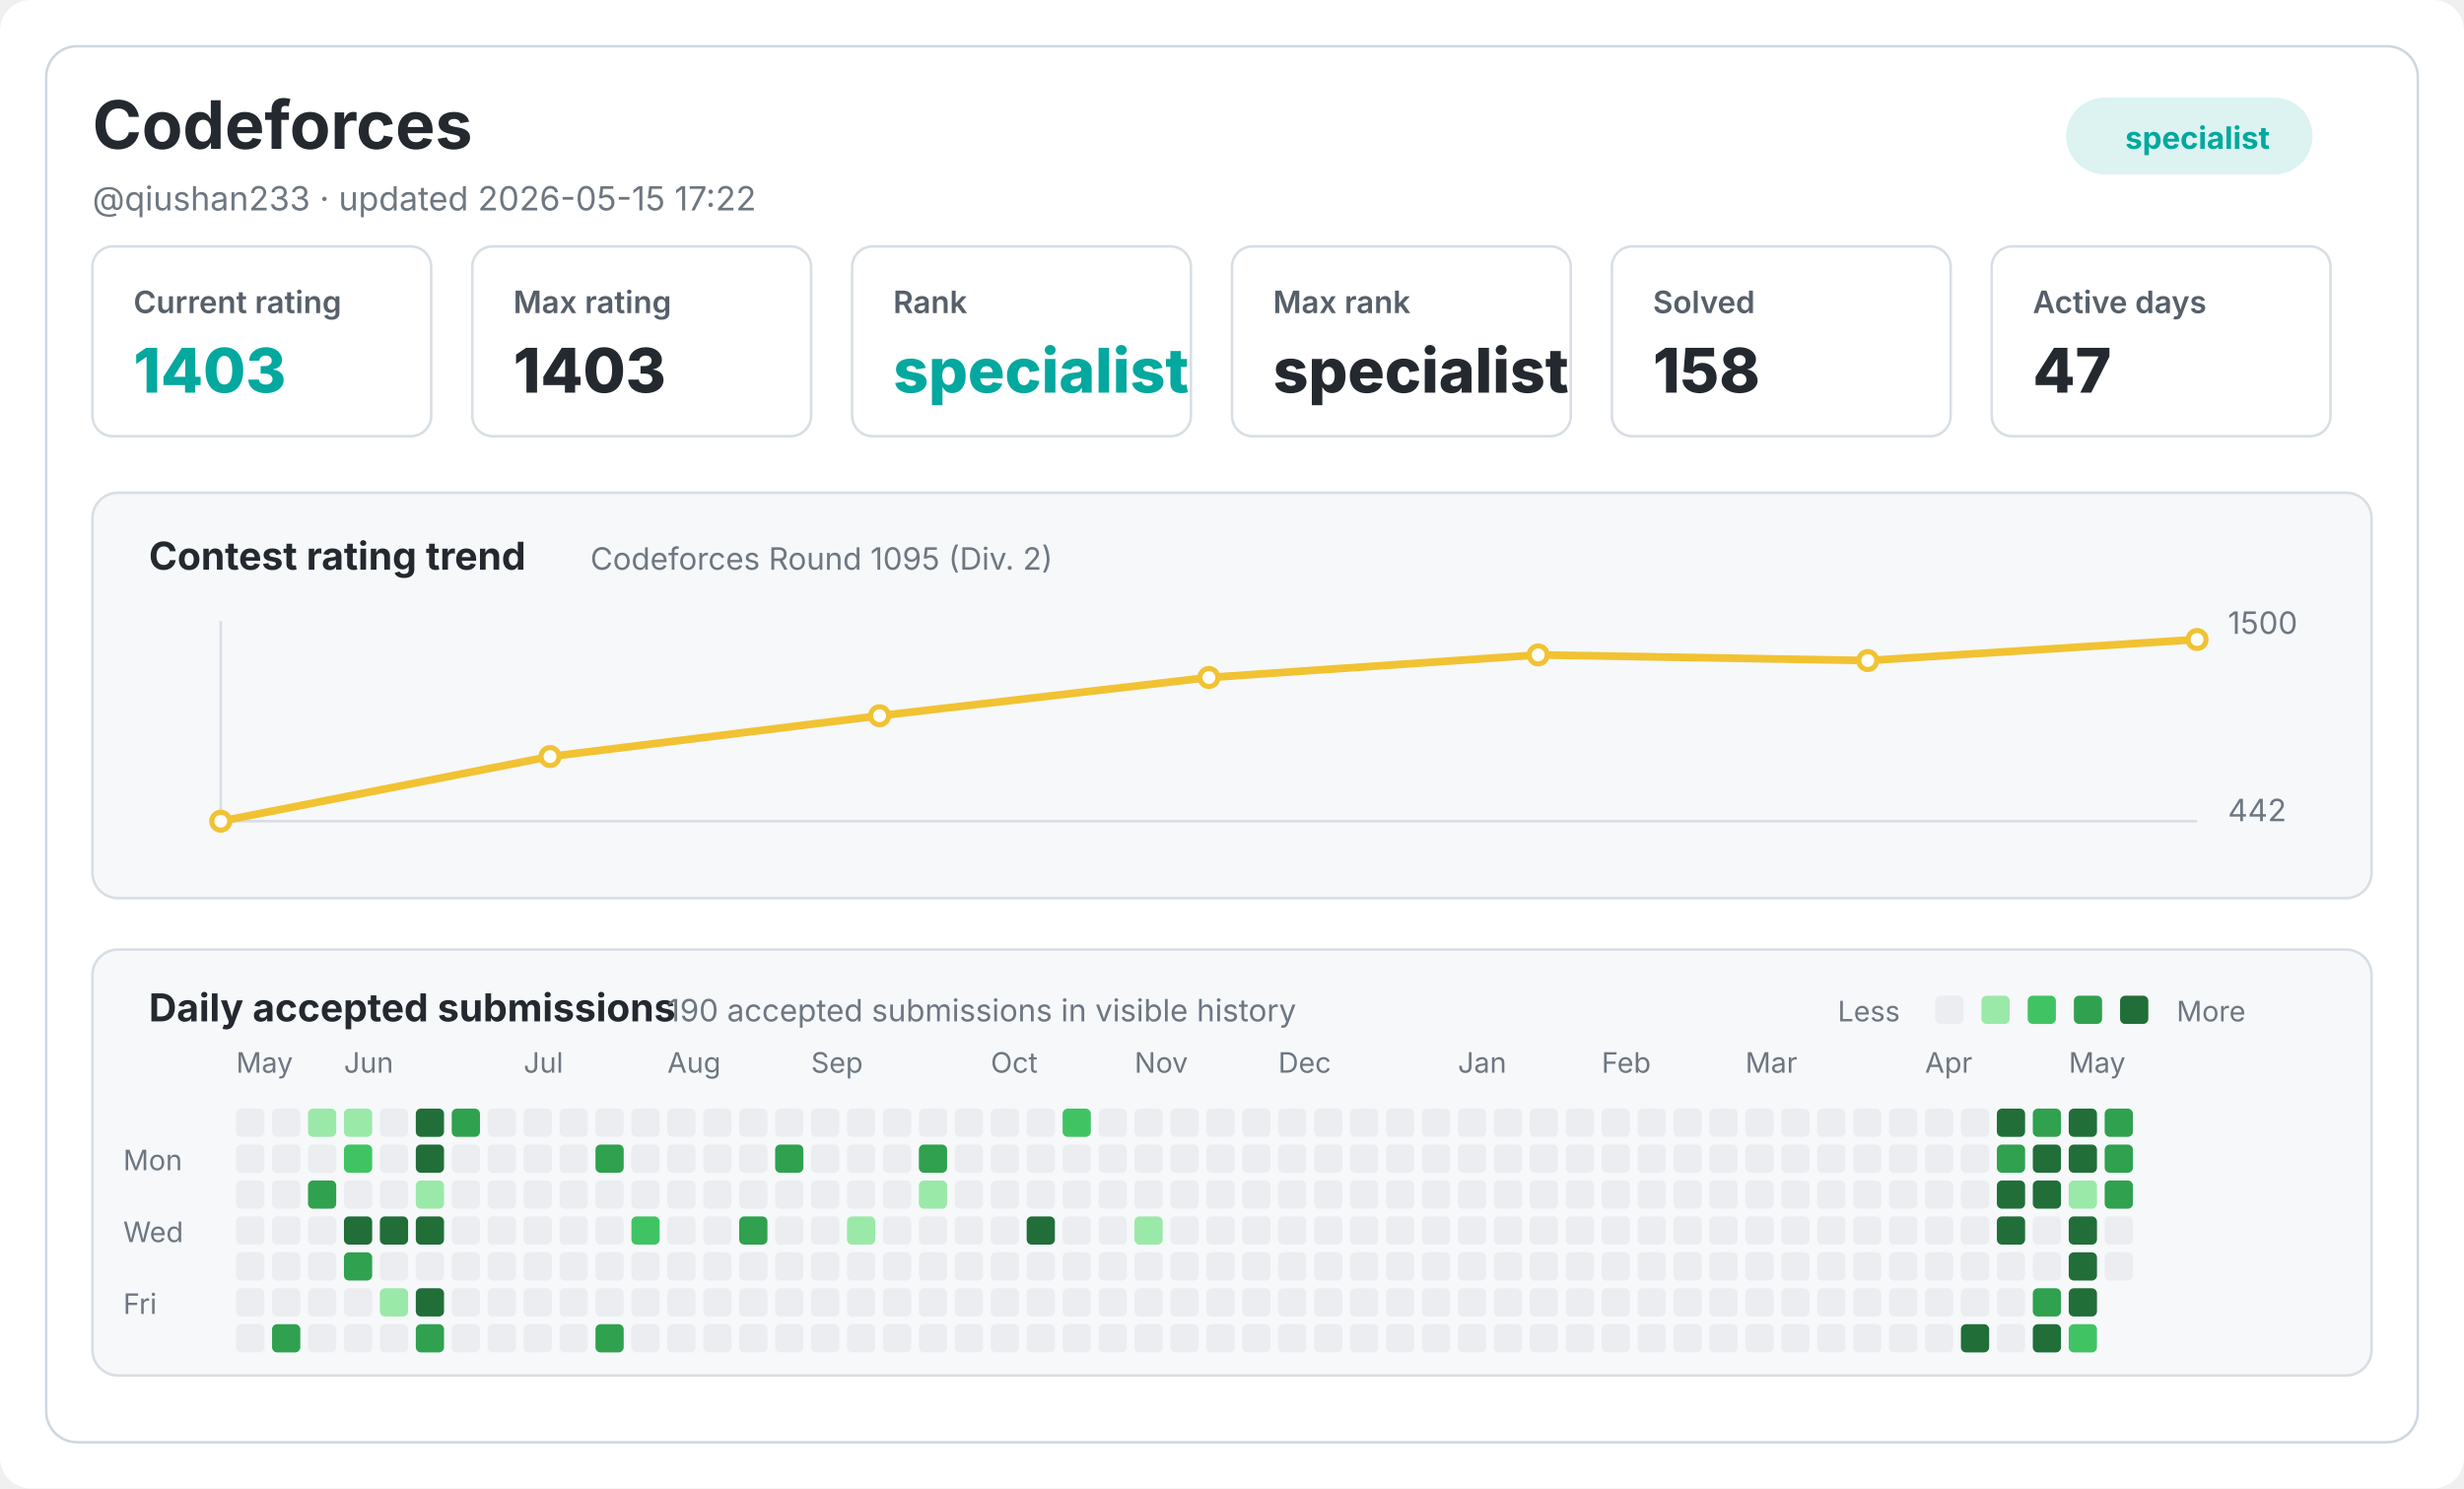
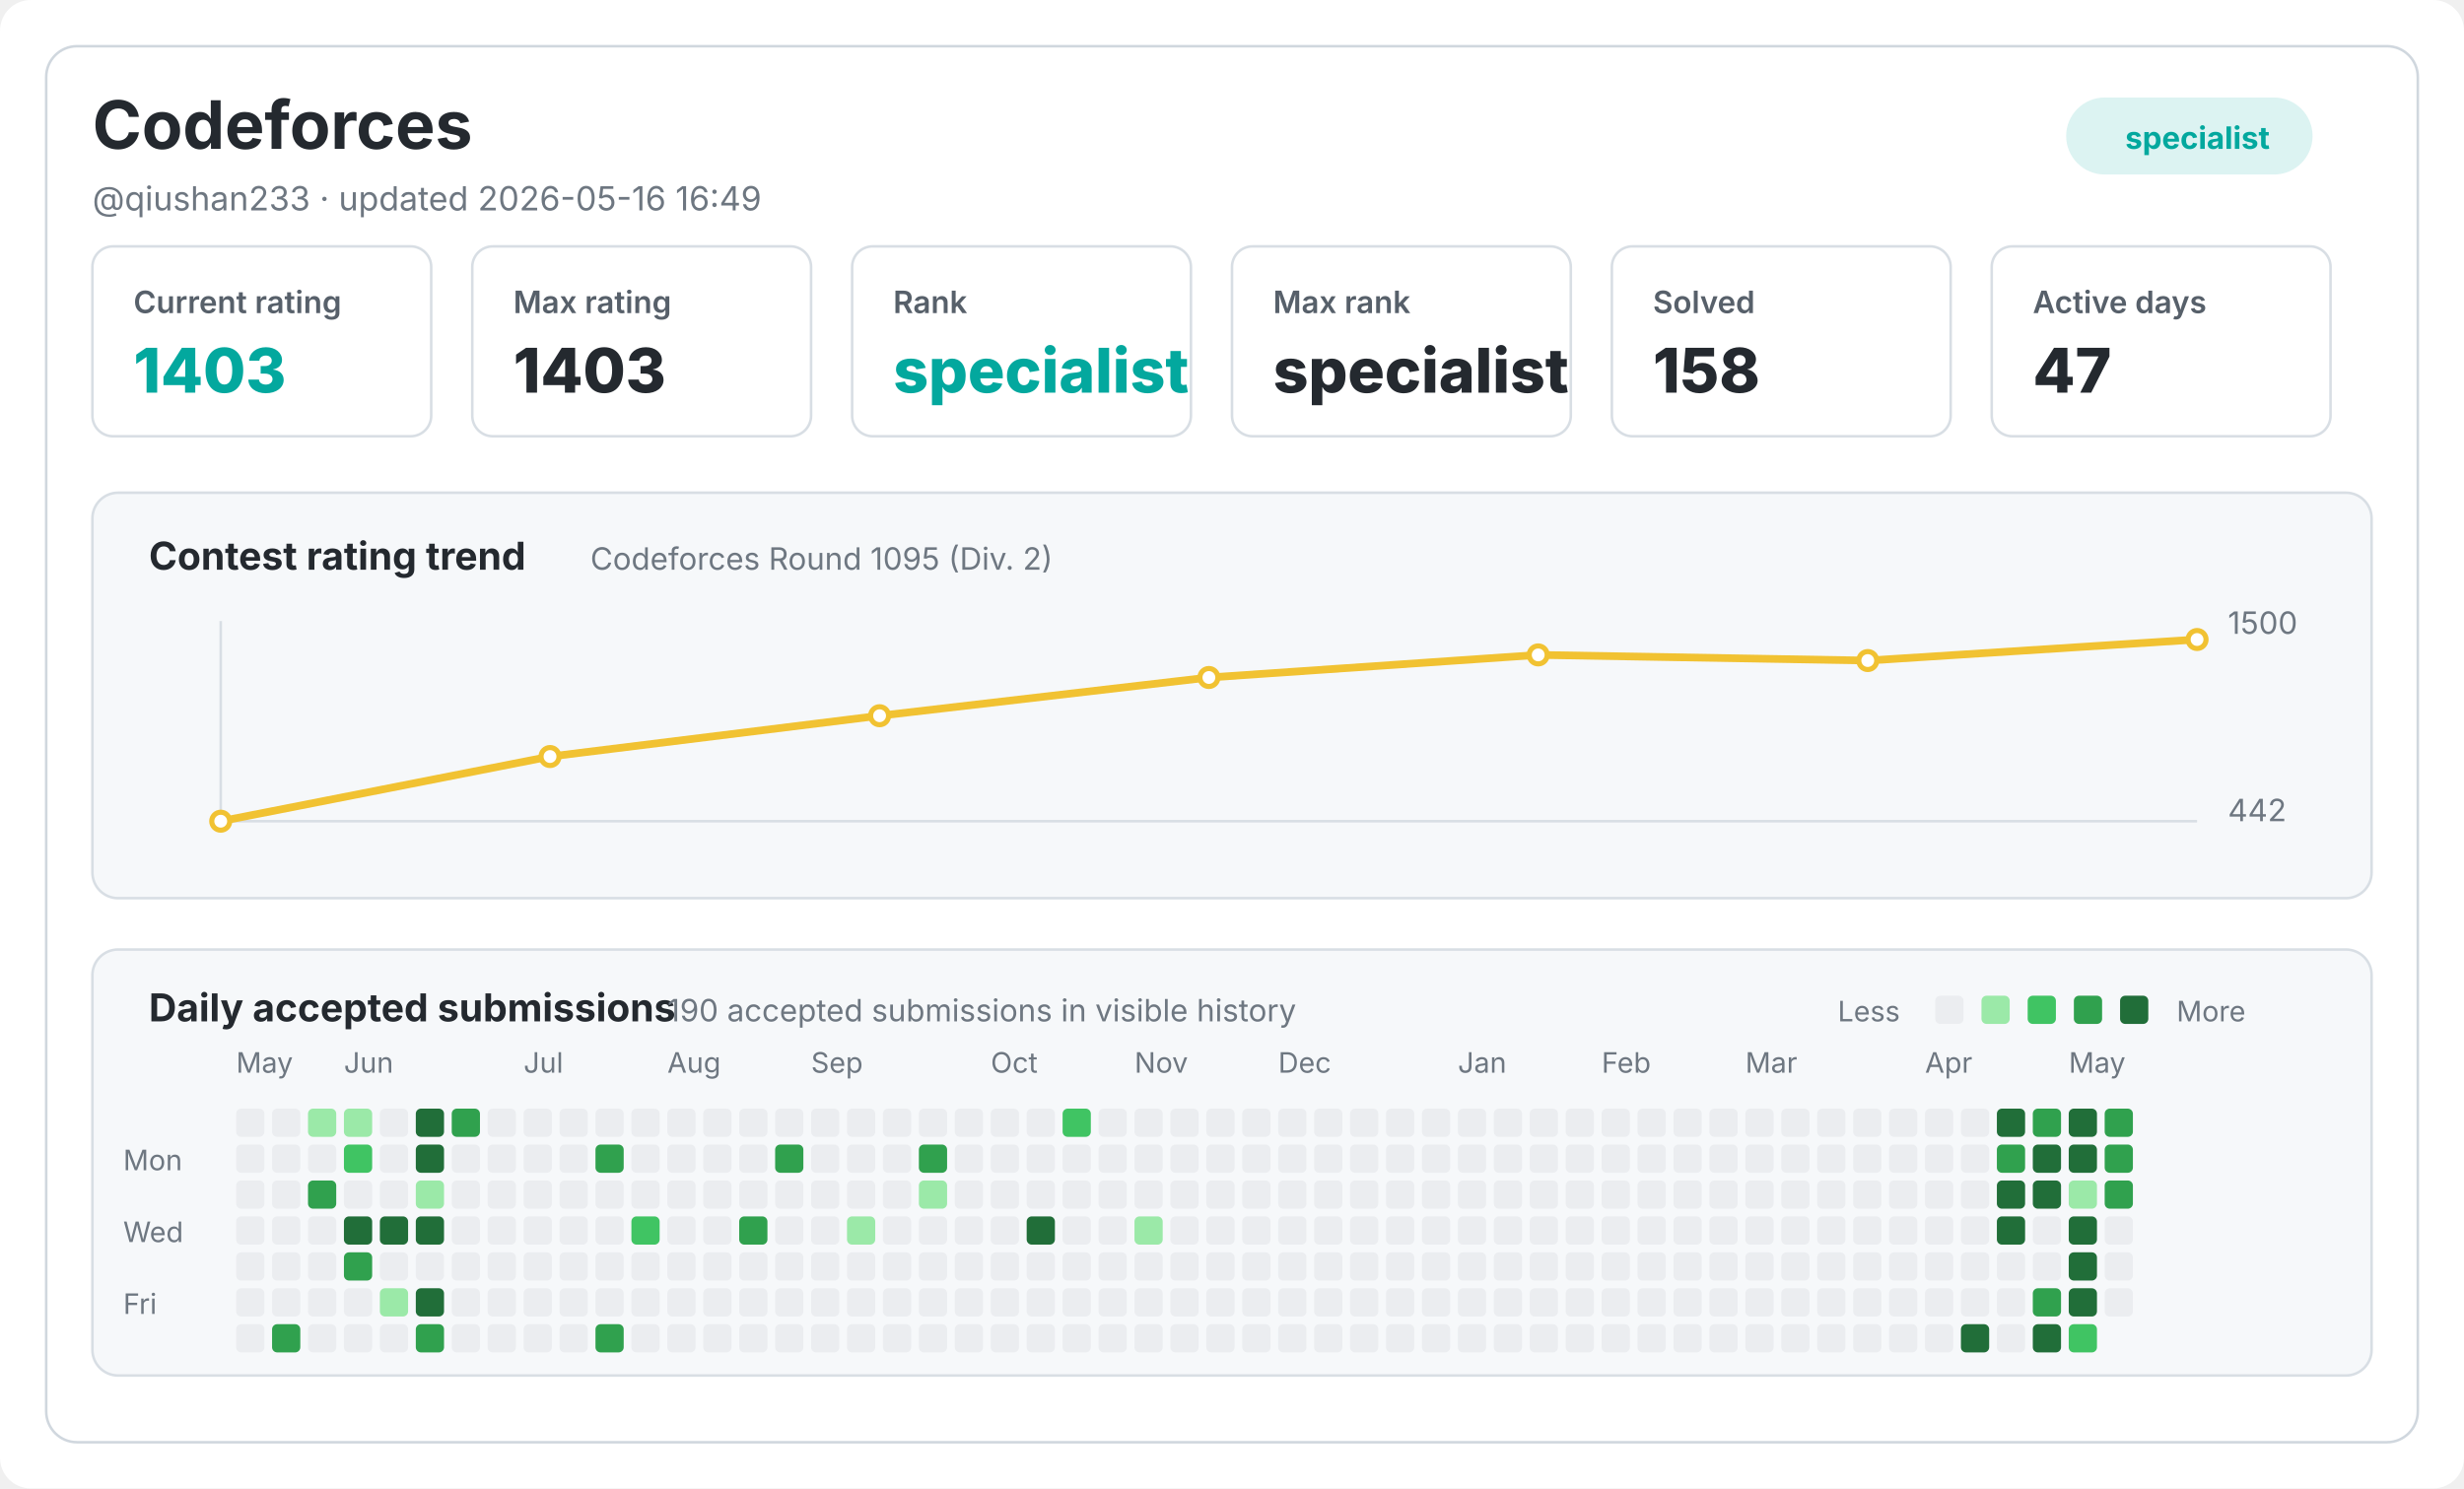
<svg xmlns="http://www.w3.org/2000/svg" width="960" height="580" viewBox="0 0 960 580" role="img" aria-label="Codeforces statistics for qiushan233">
  <style>
  .bg { fill: #ffffff; }
  .shell { fill: #ffffff; stroke: #d0d7de; }
  .soft { fill: #f6f8fa; stroke: #d8dee4; }
  .metric-card { fill: #ffffff; stroke: #d8dee4; }
  .title { font: 700 26px -apple-system,BlinkMacSystemFont,"Segoe UI",sans-serif; fill: #24292f; }
  .subtitle { font: 13px -apple-system,BlinkMacSystemFont,"Segoe UI",sans-serif; fill: #6e7781; }
  .section-title { font: 700 15px -apple-system,BlinkMacSystemFont,"Segoe UI",sans-serif; fill: #24292f; }
  .metric-label { font: 600 12px -apple-system,BlinkMacSystemFont,"Segoe UI",sans-serif; fill: #57606a; }
  .metric-value { font: 800 24px -apple-system,BlinkMacSystemFont,"Segoe UI",sans-serif; fill: #24292f; }
  .muted { font: 12px -apple-system,BlinkMacSystemFont,"Segoe UI",sans-serif; fill: #6e7781; }
  .small { font-size: 11px; }
  .rank { fill: #03a89e; }
  .grid { stroke: #d8dee4; stroke-width: 1; }
  .badge-bg { fill: #03a89e; opacity: 0.14; }
  .badge-text { font: 700 12px -apple-system,BlinkMacSystemFont,"Segoe UI",sans-serif; fill: #03a89e; }
  .heat-cell { cursor: default; transition: stroke 0.12s ease, stroke-width 0.12s ease; }
  .heat-cell:hover { stroke: #0969da; stroke-width: 1.5; }
</style>
  <rect class="bg" width="960" height="580" rx="12" />
  <rect class="shell" x="18" y="18" width="924" height="544" rx="12" />
  <text x="36" y="58" class="title">Codeforces</text>
-   <text x="36" y="82" class="subtitle">@qiushan233 · updated 2026-05-15 17:22</text>
+   <text x="36" y="82" class="subtitle">@qiushan233 · updated 2026-05-16 16:49</text>
  <rect x="805" y="38" width="96" height="30" rx="15" class="badge-bg" />
  <text x="828" y="58" class="badge-text">specialist</text>
  <rect x="36" y="96" width="132" height="74" rx="8" class="metric-card" />
  <text x="52" y="122" class="metric-label">Current rating</text>
  <text x="52" y="153" class="metric-value rank">1403</text>
  <rect x="184" y="96" width="132" height="74" rx="8" class="metric-card" />
  <text x="200" y="122" class="metric-label">Max rating</text>
  <text x="200" y="153" class="metric-value">1403</text>
  <rect x="332" y="96" width="132" height="74" rx="8" class="metric-card" />
  <text x="348" y="122" class="metric-label">Rank</text>
  <text x="348" y="153" class="metric-value rank">specialist</text>
  <rect x="480" y="96" width="132" height="74" rx="8" class="metric-card" />
  <text x="496" y="122" class="metric-label">Max rank</text>
  <text x="496" y="153" class="metric-value">specialist</text>
  <rect x="628" y="96" width="132" height="74" rx="8" class="metric-card" />
  <text x="644" y="122" class="metric-label">Solved</text>
  <text x="644" y="153" class="metric-value">158</text>
  <rect x="776" y="96" width="132" height="74" rx="8" class="metric-card" />
  <text x="792" y="122" class="metric-label">Active days</text>
  <text x="792" y="153" class="metric-value">47</text>
  <rect class="soft" x="36" y="192" width="888" height="158" rx="10" />
  <text x="58" y="222" class="section-title">Contest rating trend</text>
  <text x="230" y="222" class="muted">Codeforces Round 1095 (Div. 2)</text>
  <line x1="86" y1="320" x2="856" y2="320" class="grid" />
  <line x1="86" y1="242" x2="86" y2="320" class="grid" />
  <text x="868" y="247" class="muted">1500</text>
  <text x="868" y="320" class="muted">442</text>
  <polyline points="86.0,320.0 214.3,294.8 342.7,278.9 471.0,264.0 599.3,255.2 727.7,257.4 856.0,249.2" fill="none" stroke="#f1c232" stroke-width="3" stroke-linecap="round" stroke-linejoin="round" />
  <circle cx="86.0" cy="320.0" r="3.5" fill="#fff" stroke="#f1c232" stroke-width="2" />
  <circle cx="214.3" cy="294.8" r="3.5" fill="#fff" stroke="#f1c232" stroke-width="2" />
  <circle cx="342.7" cy="278.9" r="3.5" fill="#fff" stroke="#f1c232" stroke-width="2" />
  <circle cx="471.0" cy="264.0" r="3.5" fill="#fff" stroke="#f1c232" stroke-width="2" />
  <circle cx="599.3" cy="255.2" r="3.5" fill="#fff" stroke="#f1c232" stroke-width="2" />
  <circle cx="727.7" cy="257.4" r="3.5" fill="#fff" stroke="#f1c232" stroke-width="2" />
  <circle cx="856.0" cy="249.2" r="3.5" fill="#fff" stroke="#f1c232" stroke-width="2" />
  <rect class="soft" x="36" y="370" width="888" height="166" rx="10" />
  <text x="58" y="398" class="section-title">Daily accepted submissions</text>
  <text x="260" y="398" class="muted">190 accepted submissions in visible history</text>
  <text x="92" y="418" class="muted small">May</text>
  <text x="134" y="418" class="muted small">Jun</text>
  <text x="204" y="418" class="muted small">Jul</text>
  <text x="260" y="418" class="muted small">Aug</text>
  <text x="316" y="418" class="muted small">Sep</text>
  <text x="386" y="418" class="muted small">Oct</text>
  <text x="442" y="418" class="muted small">Nov</text>
  <text x="498" y="418" class="muted small">Dec</text>
  <text x="568" y="418" class="muted small">Jan</text>
  <text x="624" y="418" class="muted small">Feb</text>
  <text x="680" y="418" class="muted small">Mar</text>
  <text x="750" y="418" class="muted small">Apr</text>
  <text x="806" y="418" class="muted small">May</text>
  <text x="48" y="456" class="muted small">Mon</text>
  <text x="48" y="484" class="muted small">Wed</text>
  <text x="48" y="512" class="muted small">Fri</text>
  <rect class="heat-cell" x="92" y="432" width="11" height="11" rx="2" fill="#ebedf0" />
  <rect class="heat-cell" x="92" y="446" width="11" height="11" rx="2" fill="#ebedf0" />
  <rect class="heat-cell" x="92" y="460" width="11" height="11" rx="2" fill="#ebedf0" />
  <rect class="heat-cell" x="92" y="474" width="11" height="11" rx="2" fill="#ebedf0" />
  <rect class="heat-cell" x="92" y="488" width="11" height="11" rx="2" fill="#ebedf0" />
  <rect class="heat-cell" x="92" y="502" width="11" height="11" rx="2" fill="#ebedf0" />
  <rect class="heat-cell" x="92" y="516" width="11" height="11" rx="2" fill="#ebedf0" />
  <rect class="heat-cell" x="106" y="432" width="11" height="11" rx="2" fill="#ebedf0" />
  <rect class="heat-cell" x="106" y="446" width="11" height="11" rx="2" fill="#ebedf0" />
  <rect class="heat-cell" x="106" y="460" width="11" height="11" rx="2" fill="#ebedf0" />
  <rect class="heat-cell" x="106" y="474" width="11" height="11" rx="2" fill="#ebedf0" />
  <rect class="heat-cell" x="106" y="488" width="11" height="11" rx="2" fill="#ebedf0" />
  <rect class="heat-cell" x="106" y="502" width="11" height="11" rx="2" fill="#ebedf0" />
  <rect class="heat-cell" x="106" y="516" width="11" height="11" rx="2" fill="#30a14e" />
  <rect class="heat-cell" x="120" y="432" width="11" height="11" rx="2" fill="#9be9a8" />
  <rect class="heat-cell" x="120" y="446" width="11" height="11" rx="2" fill="#ebedf0" />
  <rect class="heat-cell" x="120" y="460" width="11" height="11" rx="2" fill="#30a14e" />
  <rect class="heat-cell" x="120" y="474" width="11" height="11" rx="2" fill="#ebedf0" />
  <rect class="heat-cell" x="120" y="488" width="11" height="11" rx="2" fill="#ebedf0" />
  <rect class="heat-cell" x="120" y="502" width="11" height="11" rx="2" fill="#ebedf0" />
  <rect class="heat-cell" x="120" y="516" width="11" height="11" rx="2" fill="#ebedf0" />
  <rect class="heat-cell" x="134" y="432" width="11" height="11" rx="2" fill="#9be9a8" />
  <rect class="heat-cell" x="134" y="446" width="11" height="11" rx="2" fill="#40c463" />
  <rect class="heat-cell" x="134" y="460" width="11" height="11" rx="2" fill="#ebedf0" />
  <rect class="heat-cell" x="134" y="474" width="11" height="11" rx="2" fill="#216e39" />
  <rect class="heat-cell" x="134" y="488" width="11" height="11" rx="2" fill="#30a14e" />
  <rect class="heat-cell" x="134" y="502" width="11" height="11" rx="2" fill="#ebedf0" />
  <rect class="heat-cell" x="134" y="516" width="11" height="11" rx="2" fill="#ebedf0" />
  <rect class="heat-cell" x="148" y="432" width="11" height="11" rx="2" fill="#ebedf0" />
  <rect class="heat-cell" x="148" y="446" width="11" height="11" rx="2" fill="#ebedf0" />
  <rect class="heat-cell" x="148" y="460" width="11" height="11" rx="2" fill="#ebedf0" />
  <rect class="heat-cell" x="148" y="474" width="11" height="11" rx="2" fill="#216e39" />
  <rect class="heat-cell" x="148" y="488" width="11" height="11" rx="2" fill="#ebedf0" />
  <rect class="heat-cell" x="148" y="502" width="11" height="11" rx="2" fill="#9be9a8" />
  <rect class="heat-cell" x="148" y="516" width="11" height="11" rx="2" fill="#ebedf0" />
  <rect class="heat-cell" x="162" y="432" width="11" height="11" rx="2" fill="#216e39" />
  <rect class="heat-cell" x="162" y="446" width="11" height="11" rx="2" fill="#216e39" />
  <rect class="heat-cell" x="162" y="460" width="11" height="11" rx="2" fill="#9be9a8" />
  <rect class="heat-cell" x="162" y="474" width="11" height="11" rx="2" fill="#216e39" />
  <rect class="heat-cell" x="162" y="488" width="11" height="11" rx="2" fill="#ebedf0" />
  <rect class="heat-cell" x="162" y="502" width="11" height="11" rx="2" fill="#216e39" />
  <rect class="heat-cell" x="162" y="516" width="11" height="11" rx="2" fill="#30a14e" />
  <rect class="heat-cell" x="176" y="432" width="11" height="11" rx="2" fill="#30a14e" />
  <rect class="heat-cell" x="176" y="446" width="11" height="11" rx="2" fill="#ebedf0" />
  <rect class="heat-cell" x="176" y="460" width="11" height="11" rx="2" fill="#ebedf0" />
  <rect class="heat-cell" x="176" y="474" width="11" height="11" rx="2" fill="#ebedf0" />
  <rect class="heat-cell" x="176" y="488" width="11" height="11" rx="2" fill="#ebedf0" />
  <rect class="heat-cell" x="176" y="502" width="11" height="11" rx="2" fill="#ebedf0" />
  <rect class="heat-cell" x="176" y="516" width="11" height="11" rx="2" fill="#ebedf0" />
  <rect class="heat-cell" x="190" y="432" width="11" height="11" rx="2" fill="#ebedf0" />
  <rect class="heat-cell" x="190" y="446" width="11" height="11" rx="2" fill="#ebedf0" />
  <rect class="heat-cell" x="190" y="460" width="11" height="11" rx="2" fill="#ebedf0" />
  <rect class="heat-cell" x="190" y="474" width="11" height="11" rx="2" fill="#ebedf0" />
  <rect class="heat-cell" x="190" y="488" width="11" height="11" rx="2" fill="#ebedf0" />
  <rect class="heat-cell" x="190" y="502" width="11" height="11" rx="2" fill="#ebedf0" />
  <rect class="heat-cell" x="190" y="516" width="11" height="11" rx="2" fill="#ebedf0" />
  <rect class="heat-cell" x="204" y="432" width="11" height="11" rx="2" fill="#ebedf0" />
  <rect class="heat-cell" x="204" y="446" width="11" height="11" rx="2" fill="#ebedf0" />
  <rect class="heat-cell" x="204" y="460" width="11" height="11" rx="2" fill="#ebedf0" />
  <rect class="heat-cell" x="204" y="474" width="11" height="11" rx="2" fill="#ebedf0" />
  <rect class="heat-cell" x="204" y="488" width="11" height="11" rx="2" fill="#ebedf0" />
  <rect class="heat-cell" x="204" y="502" width="11" height="11" rx="2" fill="#ebedf0" />
  <rect class="heat-cell" x="204" y="516" width="11" height="11" rx="2" fill="#ebedf0" />
  <rect class="heat-cell" x="218" y="432" width="11" height="11" rx="2" fill="#ebedf0" />
  <rect class="heat-cell" x="218" y="446" width="11" height="11" rx="2" fill="#ebedf0" />
  <rect class="heat-cell" x="218" y="460" width="11" height="11" rx="2" fill="#ebedf0" />
  <rect class="heat-cell" x="218" y="474" width="11" height="11" rx="2" fill="#ebedf0" />
  <rect class="heat-cell" x="218" y="488" width="11" height="11" rx="2" fill="#ebedf0" />
  <rect class="heat-cell" x="218" y="502" width="11" height="11" rx="2" fill="#ebedf0" />
  <rect class="heat-cell" x="218" y="516" width="11" height="11" rx="2" fill="#ebedf0" />
  <rect class="heat-cell" x="232" y="432" width="11" height="11" rx="2" fill="#ebedf0" />
  <rect class="heat-cell" x="232" y="446" width="11" height="11" rx="2" fill="#30a14e" />
  <rect class="heat-cell" x="232" y="460" width="11" height="11" rx="2" fill="#ebedf0" />
  <rect class="heat-cell" x="232" y="474" width="11" height="11" rx="2" fill="#ebedf0" />
  <rect class="heat-cell" x="232" y="488" width="11" height="11" rx="2" fill="#ebedf0" />
  <rect class="heat-cell" x="232" y="502" width="11" height="11" rx="2" fill="#ebedf0" />
  <rect class="heat-cell" x="232" y="516" width="11" height="11" rx="2" fill="#30a14e" />
  <rect class="heat-cell" x="246" y="432" width="11" height="11" rx="2" fill="#ebedf0" />
  <rect class="heat-cell" x="246" y="446" width="11" height="11" rx="2" fill="#ebedf0" />
  <rect class="heat-cell" x="246" y="460" width="11" height="11" rx="2" fill="#ebedf0" />
  <rect class="heat-cell" x="246" y="474" width="11" height="11" rx="2" fill="#40c463" />
  <rect class="heat-cell" x="246" y="488" width="11" height="11" rx="2" fill="#ebedf0" />
  <rect class="heat-cell" x="246" y="502" width="11" height="11" rx="2" fill="#ebedf0" />
  <rect class="heat-cell" x="246" y="516" width="11" height="11" rx="2" fill="#ebedf0" />
  <rect class="heat-cell" x="260" y="432" width="11" height="11" rx="2" fill="#ebedf0" />
  <rect class="heat-cell" x="260" y="446" width="11" height="11" rx="2" fill="#ebedf0" />
  <rect class="heat-cell" x="260" y="460" width="11" height="11" rx="2" fill="#ebedf0" />
  <rect class="heat-cell" x="260" y="474" width="11" height="11" rx="2" fill="#ebedf0" />
  <rect class="heat-cell" x="260" y="488" width="11" height="11" rx="2" fill="#ebedf0" />
  <rect class="heat-cell" x="260" y="502" width="11" height="11" rx="2" fill="#ebedf0" />
  <rect class="heat-cell" x="260" y="516" width="11" height="11" rx="2" fill="#ebedf0" />
  <rect class="heat-cell" x="274" y="432" width="11" height="11" rx="2" fill="#ebedf0" />
  <rect class="heat-cell" x="274" y="446" width="11" height="11" rx="2" fill="#ebedf0" />
  <rect class="heat-cell" x="274" y="460" width="11" height="11" rx="2" fill="#ebedf0" />
  <rect class="heat-cell" x="274" y="474" width="11" height="11" rx="2" fill="#ebedf0" />
  <rect class="heat-cell" x="274" y="488" width="11" height="11" rx="2" fill="#ebedf0" />
  <rect class="heat-cell" x="274" y="502" width="11" height="11" rx="2" fill="#ebedf0" />
  <rect class="heat-cell" x="274" y="516" width="11" height="11" rx="2" fill="#ebedf0" />
  <rect class="heat-cell" x="288" y="432" width="11" height="11" rx="2" fill="#ebedf0" />
  <rect class="heat-cell" x="288" y="446" width="11" height="11" rx="2" fill="#ebedf0" />
  <rect class="heat-cell" x="288" y="460" width="11" height="11" rx="2" fill="#ebedf0" />
  <rect class="heat-cell" x="288" y="474" width="11" height="11" rx="2" fill="#30a14e" />
  <rect class="heat-cell" x="288" y="488" width="11" height="11" rx="2" fill="#ebedf0" />
  <rect class="heat-cell" x="288" y="502" width="11" height="11" rx="2" fill="#ebedf0" />
  <rect class="heat-cell" x="288" y="516" width="11" height="11" rx="2" fill="#ebedf0" />
  <rect class="heat-cell" x="302" y="432" width="11" height="11" rx="2" fill="#ebedf0" />
  <rect class="heat-cell" x="302" y="446" width="11" height="11" rx="2" fill="#30a14e" />
  <rect class="heat-cell" x="302" y="460" width="11" height="11" rx="2" fill="#ebedf0" />
  <rect class="heat-cell" x="302" y="474" width="11" height="11" rx="2" fill="#ebedf0" />
  <rect class="heat-cell" x="302" y="488" width="11" height="11" rx="2" fill="#ebedf0" />
  <rect class="heat-cell" x="302" y="502" width="11" height="11" rx="2" fill="#ebedf0" />
  <rect class="heat-cell" x="302" y="516" width="11" height="11" rx="2" fill="#ebedf0" />
  <rect class="heat-cell" x="316" y="432" width="11" height="11" rx="2" fill="#ebedf0" />
  <rect class="heat-cell" x="316" y="446" width="11" height="11" rx="2" fill="#ebedf0" />
  <rect class="heat-cell" x="316" y="460" width="11" height="11" rx="2" fill="#ebedf0" />
  <rect class="heat-cell" x="316" y="474" width="11" height="11" rx="2" fill="#ebedf0" />
  <rect class="heat-cell" x="316" y="488" width="11" height="11" rx="2" fill="#ebedf0" />
  <rect class="heat-cell" x="316" y="502" width="11" height="11" rx="2" fill="#ebedf0" />
  <rect class="heat-cell" x="316" y="516" width="11" height="11" rx="2" fill="#ebedf0" />
  <rect class="heat-cell" x="330" y="432" width="11" height="11" rx="2" fill="#ebedf0" />
  <rect class="heat-cell" x="330" y="446" width="11" height="11" rx="2" fill="#ebedf0" />
  <rect class="heat-cell" x="330" y="460" width="11" height="11" rx="2" fill="#ebedf0" />
  <rect class="heat-cell" x="330" y="474" width="11" height="11" rx="2" fill="#9be9a8" />
  <rect class="heat-cell" x="330" y="488" width="11" height="11" rx="2" fill="#ebedf0" />
  <rect class="heat-cell" x="330" y="502" width="11" height="11" rx="2" fill="#ebedf0" />
  <rect class="heat-cell" x="330" y="516" width="11" height="11" rx="2" fill="#ebedf0" />
  <rect class="heat-cell" x="344" y="432" width="11" height="11" rx="2" fill="#ebedf0" />
  <rect class="heat-cell" x="344" y="446" width="11" height="11" rx="2" fill="#ebedf0" />
  <rect class="heat-cell" x="344" y="460" width="11" height="11" rx="2" fill="#ebedf0" />
  <rect class="heat-cell" x="344" y="474" width="11" height="11" rx="2" fill="#ebedf0" />
  <rect class="heat-cell" x="344" y="488" width="11" height="11" rx="2" fill="#ebedf0" />
  <rect class="heat-cell" x="344" y="502" width="11" height="11" rx="2" fill="#ebedf0" />
  <rect class="heat-cell" x="344" y="516" width="11" height="11" rx="2" fill="#ebedf0" />
  <rect class="heat-cell" x="358" y="432" width="11" height="11" rx="2" fill="#ebedf0" />
  <rect class="heat-cell" x="358" y="446" width="11" height="11" rx="2" fill="#30a14e" />
  <rect class="heat-cell" x="358" y="460" width="11" height="11" rx="2" fill="#9be9a8" />
  <rect class="heat-cell" x="358" y="474" width="11" height="11" rx="2" fill="#ebedf0" />
  <rect class="heat-cell" x="358" y="488" width="11" height="11" rx="2" fill="#ebedf0" />
  <rect class="heat-cell" x="358" y="502" width="11" height="11" rx="2" fill="#ebedf0" />
  <rect class="heat-cell" x="358" y="516" width="11" height="11" rx="2" fill="#ebedf0" />
  <rect class="heat-cell" x="372" y="432" width="11" height="11" rx="2" fill="#ebedf0" />
  <rect class="heat-cell" x="372" y="446" width="11" height="11" rx="2" fill="#ebedf0" />
  <rect class="heat-cell" x="372" y="460" width="11" height="11" rx="2" fill="#ebedf0" />
  <rect class="heat-cell" x="372" y="474" width="11" height="11" rx="2" fill="#ebedf0" />
  <rect class="heat-cell" x="372" y="488" width="11" height="11" rx="2" fill="#ebedf0" />
  <rect class="heat-cell" x="372" y="502" width="11" height="11" rx="2" fill="#ebedf0" />
  <rect class="heat-cell" x="372" y="516" width="11" height="11" rx="2" fill="#ebedf0" />
  <rect class="heat-cell" x="386" y="432" width="11" height="11" rx="2" fill="#ebedf0" />
  <rect class="heat-cell" x="386" y="446" width="11" height="11" rx="2" fill="#ebedf0" />
  <rect class="heat-cell" x="386" y="460" width="11" height="11" rx="2" fill="#ebedf0" />
  <rect class="heat-cell" x="386" y="474" width="11" height="11" rx="2" fill="#ebedf0" />
  <rect class="heat-cell" x="386" y="488" width="11" height="11" rx="2" fill="#ebedf0" />
  <rect class="heat-cell" x="386" y="502" width="11" height="11" rx="2" fill="#ebedf0" />
  <rect class="heat-cell" x="386" y="516" width="11" height="11" rx="2" fill="#ebedf0" />
  <rect class="heat-cell" x="400" y="432" width="11" height="11" rx="2" fill="#ebedf0" />
  <rect class="heat-cell" x="400" y="446" width="11" height="11" rx="2" fill="#ebedf0" />
  <rect class="heat-cell" x="400" y="460" width="11" height="11" rx="2" fill="#ebedf0" />
  <rect class="heat-cell" x="400" y="474" width="11" height="11" rx="2" fill="#216e39" />
  <rect class="heat-cell" x="400" y="488" width="11" height="11" rx="2" fill="#ebedf0" />
  <rect class="heat-cell" x="400" y="502" width="11" height="11" rx="2" fill="#ebedf0" />
  <rect class="heat-cell" x="400" y="516" width="11" height="11" rx="2" fill="#ebedf0" />
  <rect class="heat-cell" x="414" y="432" width="11" height="11" rx="2" fill="#40c463" />
  <rect class="heat-cell" x="414" y="446" width="11" height="11" rx="2" fill="#ebedf0" />
  <rect class="heat-cell" x="414" y="460" width="11" height="11" rx="2" fill="#ebedf0" />
  <rect class="heat-cell" x="414" y="474" width="11" height="11" rx="2" fill="#ebedf0" />
  <rect class="heat-cell" x="414" y="488" width="11" height="11" rx="2" fill="#ebedf0" />
  <rect class="heat-cell" x="414" y="502" width="11" height="11" rx="2" fill="#ebedf0" />
  <rect class="heat-cell" x="414" y="516" width="11" height="11" rx="2" fill="#ebedf0" />
  <rect class="heat-cell" x="428" y="432" width="11" height="11" rx="2" fill="#ebedf0" />
  <rect class="heat-cell" x="428" y="446" width="11" height="11" rx="2" fill="#ebedf0" />
  <rect class="heat-cell" x="428" y="460" width="11" height="11" rx="2" fill="#ebedf0" />
  <rect class="heat-cell" x="428" y="474" width="11" height="11" rx="2" fill="#ebedf0" />
  <rect class="heat-cell" x="428" y="488" width="11" height="11" rx="2" fill="#ebedf0" />
  <rect class="heat-cell" x="428" y="502" width="11" height="11" rx="2" fill="#ebedf0" />
  <rect class="heat-cell" x="428" y="516" width="11" height="11" rx="2" fill="#ebedf0" />
  <rect class="heat-cell" x="442" y="432" width="11" height="11" rx="2" fill="#ebedf0" />
  <rect class="heat-cell" x="442" y="446" width="11" height="11" rx="2" fill="#ebedf0" />
  <rect class="heat-cell" x="442" y="460" width="11" height="11" rx="2" fill="#ebedf0" />
  <rect class="heat-cell" x="442" y="474" width="11" height="11" rx="2" fill="#9be9a8" />
  <rect class="heat-cell" x="442" y="488" width="11" height="11" rx="2" fill="#ebedf0" />
  <rect class="heat-cell" x="442" y="502" width="11" height="11" rx="2" fill="#ebedf0" />
  <rect class="heat-cell" x="442" y="516" width="11" height="11" rx="2" fill="#ebedf0" />
  <rect class="heat-cell" x="456" y="432" width="11" height="11" rx="2" fill="#ebedf0" />
  <rect class="heat-cell" x="456" y="446" width="11" height="11" rx="2" fill="#ebedf0" />
  <rect class="heat-cell" x="456" y="460" width="11" height="11" rx="2" fill="#ebedf0" />
  <rect class="heat-cell" x="456" y="474" width="11" height="11" rx="2" fill="#ebedf0" />
  <rect class="heat-cell" x="456" y="488" width="11" height="11" rx="2" fill="#ebedf0" />
  <rect class="heat-cell" x="456" y="502" width="11" height="11" rx="2" fill="#ebedf0" />
  <rect class="heat-cell" x="456" y="516" width="11" height="11" rx="2" fill="#ebedf0" />
  <rect class="heat-cell" x="470" y="432" width="11" height="11" rx="2" fill="#ebedf0" />
  <rect class="heat-cell" x="470" y="446" width="11" height="11" rx="2" fill="#ebedf0" />
  <rect class="heat-cell" x="470" y="460" width="11" height="11" rx="2" fill="#ebedf0" />
  <rect class="heat-cell" x="470" y="474" width="11" height="11" rx="2" fill="#ebedf0" />
  <rect class="heat-cell" x="470" y="488" width="11" height="11" rx="2" fill="#ebedf0" />
  <rect class="heat-cell" x="470" y="502" width="11" height="11" rx="2" fill="#ebedf0" />
  <rect class="heat-cell" x="470" y="516" width="11" height="11" rx="2" fill="#ebedf0" />
  <rect class="heat-cell" x="484" y="432" width="11" height="11" rx="2" fill="#ebedf0" />
  <rect class="heat-cell" x="484" y="446" width="11" height="11" rx="2" fill="#ebedf0" />
  <rect class="heat-cell" x="484" y="460" width="11" height="11" rx="2" fill="#ebedf0" />
  <rect class="heat-cell" x="484" y="474" width="11" height="11" rx="2" fill="#ebedf0" />
  <rect class="heat-cell" x="484" y="488" width="11" height="11" rx="2" fill="#ebedf0" />
  <rect class="heat-cell" x="484" y="502" width="11" height="11" rx="2" fill="#ebedf0" />
  <rect class="heat-cell" x="484" y="516" width="11" height="11" rx="2" fill="#ebedf0" />
  <rect class="heat-cell" x="498" y="432" width="11" height="11" rx="2" fill="#ebedf0" />
  <rect class="heat-cell" x="498" y="446" width="11" height="11" rx="2" fill="#ebedf0" />
  <rect class="heat-cell" x="498" y="460" width="11" height="11" rx="2" fill="#ebedf0" />
  <rect class="heat-cell" x="498" y="474" width="11" height="11" rx="2" fill="#ebedf0" />
  <rect class="heat-cell" x="498" y="488" width="11" height="11" rx="2" fill="#ebedf0" />
  <rect class="heat-cell" x="498" y="502" width="11" height="11" rx="2" fill="#ebedf0" />
  <rect class="heat-cell" x="498" y="516" width="11" height="11" rx="2" fill="#ebedf0" />
  <rect class="heat-cell" x="512" y="432" width="11" height="11" rx="2" fill="#ebedf0" />
  <rect class="heat-cell" x="512" y="446" width="11" height="11" rx="2" fill="#ebedf0" />
  <rect class="heat-cell" x="512" y="460" width="11" height="11" rx="2" fill="#ebedf0" />
  <rect class="heat-cell" x="512" y="474" width="11" height="11" rx="2" fill="#ebedf0" />
  <rect class="heat-cell" x="512" y="488" width="11" height="11" rx="2" fill="#ebedf0" />
  <rect class="heat-cell" x="512" y="502" width="11" height="11" rx="2" fill="#ebedf0" />
  <rect class="heat-cell" x="512" y="516" width="11" height="11" rx="2" fill="#ebedf0" />
  <rect class="heat-cell" x="526" y="432" width="11" height="11" rx="2" fill="#ebedf0" />
  <rect class="heat-cell" x="526" y="446" width="11" height="11" rx="2" fill="#ebedf0" />
  <rect class="heat-cell" x="526" y="460" width="11" height="11" rx="2" fill="#ebedf0" />
  <rect class="heat-cell" x="526" y="474" width="11" height="11" rx="2" fill="#ebedf0" />
  <rect class="heat-cell" x="526" y="488" width="11" height="11" rx="2" fill="#ebedf0" />
  <rect class="heat-cell" x="526" y="502" width="11" height="11" rx="2" fill="#ebedf0" />
  <rect class="heat-cell" x="526" y="516" width="11" height="11" rx="2" fill="#ebedf0" />
  <rect class="heat-cell" x="540" y="432" width="11" height="11" rx="2" fill="#ebedf0" />
  <rect class="heat-cell" x="540" y="446" width="11" height="11" rx="2" fill="#ebedf0" />
  <rect class="heat-cell" x="540" y="460" width="11" height="11" rx="2" fill="#ebedf0" />
  <rect class="heat-cell" x="540" y="474" width="11" height="11" rx="2" fill="#ebedf0" />
  <rect class="heat-cell" x="540" y="488" width="11" height="11" rx="2" fill="#ebedf0" />
  <rect class="heat-cell" x="540" y="502" width="11" height="11" rx="2" fill="#ebedf0" />
  <rect class="heat-cell" x="540" y="516" width="11" height="11" rx="2" fill="#ebedf0" />
  <rect class="heat-cell" x="554" y="432" width="11" height="11" rx="2" fill="#ebedf0" />
  <rect class="heat-cell" x="554" y="446" width="11" height="11" rx="2" fill="#ebedf0" />
  <rect class="heat-cell" x="554" y="460" width="11" height="11" rx="2" fill="#ebedf0" />
  <rect class="heat-cell" x="554" y="474" width="11" height="11" rx="2" fill="#ebedf0" />
  <rect class="heat-cell" x="554" y="488" width="11" height="11" rx="2" fill="#ebedf0" />
  <rect class="heat-cell" x="554" y="502" width="11" height="11" rx="2" fill="#ebedf0" />
  <rect class="heat-cell" x="554" y="516" width="11" height="11" rx="2" fill="#ebedf0" />
  <rect class="heat-cell" x="568" y="432" width="11" height="11" rx="2" fill="#ebedf0" />
  <rect class="heat-cell" x="568" y="446" width="11" height="11" rx="2" fill="#ebedf0" />
  <rect class="heat-cell" x="568" y="460" width="11" height="11" rx="2" fill="#ebedf0" />
  <rect class="heat-cell" x="568" y="474" width="11" height="11" rx="2" fill="#ebedf0" />
  <rect class="heat-cell" x="568" y="488" width="11" height="11" rx="2" fill="#ebedf0" />
  <rect class="heat-cell" x="568" y="502" width="11" height="11" rx="2" fill="#ebedf0" />
  <rect class="heat-cell" x="568" y="516" width="11" height="11" rx="2" fill="#ebedf0" />
  <rect class="heat-cell" x="582" y="432" width="11" height="11" rx="2" fill="#ebedf0" />
  <rect class="heat-cell" x="582" y="446" width="11" height="11" rx="2" fill="#ebedf0" />
  <rect class="heat-cell" x="582" y="460" width="11" height="11" rx="2" fill="#ebedf0" />
  <rect class="heat-cell" x="582" y="474" width="11" height="11" rx="2" fill="#ebedf0" />
  <rect class="heat-cell" x="582" y="488" width="11" height="11" rx="2" fill="#ebedf0" />
  <rect class="heat-cell" x="582" y="502" width="11" height="11" rx="2" fill="#ebedf0" />
  <rect class="heat-cell" x="582" y="516" width="11" height="11" rx="2" fill="#ebedf0" />
  <rect class="heat-cell" x="596" y="432" width="11" height="11" rx="2" fill="#ebedf0" />
  <rect class="heat-cell" x="596" y="446" width="11" height="11" rx="2" fill="#ebedf0" />
  <rect class="heat-cell" x="596" y="460" width="11" height="11" rx="2" fill="#ebedf0" />
  <rect class="heat-cell" x="596" y="474" width="11" height="11" rx="2" fill="#ebedf0" />
  <rect class="heat-cell" x="596" y="488" width="11" height="11" rx="2" fill="#ebedf0" />
  <rect class="heat-cell" x="596" y="502" width="11" height="11" rx="2" fill="#ebedf0" />
  <rect class="heat-cell" x="596" y="516" width="11" height="11" rx="2" fill="#ebedf0" />
  <rect class="heat-cell" x="610" y="432" width="11" height="11" rx="2" fill="#ebedf0" />
  <rect class="heat-cell" x="610" y="446" width="11" height="11" rx="2" fill="#ebedf0" />
  <rect class="heat-cell" x="610" y="460" width="11" height="11" rx="2" fill="#ebedf0" />
  <rect class="heat-cell" x="610" y="474" width="11" height="11" rx="2" fill="#ebedf0" />
  <rect class="heat-cell" x="610" y="488" width="11" height="11" rx="2" fill="#ebedf0" />
  <rect class="heat-cell" x="610" y="502" width="11" height="11" rx="2" fill="#ebedf0" />
  <rect class="heat-cell" x="610" y="516" width="11" height="11" rx="2" fill="#ebedf0" />
  <rect class="heat-cell" x="624" y="432" width="11" height="11" rx="2" fill="#ebedf0" />
  <rect class="heat-cell" x="624" y="446" width="11" height="11" rx="2" fill="#ebedf0" />
  <rect class="heat-cell" x="624" y="460" width="11" height="11" rx="2" fill="#ebedf0" />
  <rect class="heat-cell" x="624" y="474" width="11" height="11" rx="2" fill="#ebedf0" />
  <rect class="heat-cell" x="624" y="488" width="11" height="11" rx="2" fill="#ebedf0" />
  <rect class="heat-cell" x="624" y="502" width="11" height="11" rx="2" fill="#ebedf0" />
  <rect class="heat-cell" x="624" y="516" width="11" height="11" rx="2" fill="#ebedf0" />
  <rect class="heat-cell" x="638" y="432" width="11" height="11" rx="2" fill="#ebedf0" />
  <rect class="heat-cell" x="638" y="446" width="11" height="11" rx="2" fill="#ebedf0" />
  <rect class="heat-cell" x="638" y="460" width="11" height="11" rx="2" fill="#ebedf0" />
  <rect class="heat-cell" x="638" y="474" width="11" height="11" rx="2" fill="#ebedf0" />
  <rect class="heat-cell" x="638" y="488" width="11" height="11" rx="2" fill="#ebedf0" />
  <rect class="heat-cell" x="638" y="502" width="11" height="11" rx="2" fill="#ebedf0" />
  <rect class="heat-cell" x="638" y="516" width="11" height="11" rx="2" fill="#ebedf0" />
  <rect class="heat-cell" x="652" y="432" width="11" height="11" rx="2" fill="#ebedf0" />
  <rect class="heat-cell" x="652" y="446" width="11" height="11" rx="2" fill="#ebedf0" />
  <rect class="heat-cell" x="652" y="460" width="11" height="11" rx="2" fill="#ebedf0" />
  <rect class="heat-cell" x="652" y="474" width="11" height="11" rx="2" fill="#ebedf0" />
  <rect class="heat-cell" x="652" y="488" width="11" height="11" rx="2" fill="#ebedf0" />
  <rect class="heat-cell" x="652" y="502" width="11" height="11" rx="2" fill="#ebedf0" />
  <rect class="heat-cell" x="652" y="516" width="11" height="11" rx="2" fill="#ebedf0" />
  <rect class="heat-cell" x="666" y="432" width="11" height="11" rx="2" fill="#ebedf0" />
  <rect class="heat-cell" x="666" y="446" width="11" height="11" rx="2" fill="#ebedf0" />
  <rect class="heat-cell" x="666" y="460" width="11" height="11" rx="2" fill="#ebedf0" />
  <rect class="heat-cell" x="666" y="474" width="11" height="11" rx="2" fill="#ebedf0" />
  <rect class="heat-cell" x="666" y="488" width="11" height="11" rx="2" fill="#ebedf0" />
  <rect class="heat-cell" x="666" y="502" width="11" height="11" rx="2" fill="#ebedf0" />
  <rect class="heat-cell" x="666" y="516" width="11" height="11" rx="2" fill="#ebedf0" />
  <rect class="heat-cell" x="680" y="432" width="11" height="11" rx="2" fill="#ebedf0" />
  <rect class="heat-cell" x="680" y="446" width="11" height="11" rx="2" fill="#ebedf0" />
  <rect class="heat-cell" x="680" y="460" width="11" height="11" rx="2" fill="#ebedf0" />
  <rect class="heat-cell" x="680" y="474" width="11" height="11" rx="2" fill="#ebedf0" />
  <rect class="heat-cell" x="680" y="488" width="11" height="11" rx="2" fill="#ebedf0" />
  <rect class="heat-cell" x="680" y="502" width="11" height="11" rx="2" fill="#ebedf0" />
  <rect class="heat-cell" x="680" y="516" width="11" height="11" rx="2" fill="#ebedf0" />
  <rect class="heat-cell" x="694" y="432" width="11" height="11" rx="2" fill="#ebedf0" />
  <rect class="heat-cell" x="694" y="446" width="11" height="11" rx="2" fill="#ebedf0" />
  <rect class="heat-cell" x="694" y="460" width="11" height="11" rx="2" fill="#ebedf0" />
  <rect class="heat-cell" x="694" y="474" width="11" height="11" rx="2" fill="#ebedf0" />
  <rect class="heat-cell" x="694" y="488" width="11" height="11" rx="2" fill="#ebedf0" />
  <rect class="heat-cell" x="694" y="502" width="11" height="11" rx="2" fill="#ebedf0" />
  <rect class="heat-cell" x="694" y="516" width="11" height="11" rx="2" fill="#ebedf0" />
  <rect class="heat-cell" x="708" y="432" width="11" height="11" rx="2" fill="#ebedf0" />
  <rect class="heat-cell" x="708" y="446" width="11" height="11" rx="2" fill="#ebedf0" />
  <rect class="heat-cell" x="708" y="460" width="11" height="11" rx="2" fill="#ebedf0" />
  <rect class="heat-cell" x="708" y="474" width="11" height="11" rx="2" fill="#ebedf0" />
  <rect class="heat-cell" x="708" y="488" width="11" height="11" rx="2" fill="#ebedf0" />
  <rect class="heat-cell" x="708" y="502" width="11" height="11" rx="2" fill="#ebedf0" />
  <rect class="heat-cell" x="708" y="516" width="11" height="11" rx="2" fill="#ebedf0" />
  <rect class="heat-cell" x="722" y="432" width="11" height="11" rx="2" fill="#ebedf0" />
  <rect class="heat-cell" x="722" y="446" width="11" height="11" rx="2" fill="#ebedf0" />
  <rect class="heat-cell" x="722" y="460" width="11" height="11" rx="2" fill="#ebedf0" />
  <rect class="heat-cell" x="722" y="474" width="11" height="11" rx="2" fill="#ebedf0" />
  <rect class="heat-cell" x="722" y="488" width="11" height="11" rx="2" fill="#ebedf0" />
  <rect class="heat-cell" x="722" y="502" width="11" height="11" rx="2" fill="#ebedf0" />
  <rect class="heat-cell" x="722" y="516" width="11" height="11" rx="2" fill="#ebedf0" />
  <rect class="heat-cell" x="736" y="432" width="11" height="11" rx="2" fill="#ebedf0" />
  <rect class="heat-cell" x="736" y="446" width="11" height="11" rx="2" fill="#ebedf0" />
  <rect class="heat-cell" x="736" y="460" width="11" height="11" rx="2" fill="#ebedf0" />
  <rect class="heat-cell" x="736" y="474" width="11" height="11" rx="2" fill="#ebedf0" />
  <rect class="heat-cell" x="736" y="488" width="11" height="11" rx="2" fill="#ebedf0" />
  <rect class="heat-cell" x="736" y="502" width="11" height="11" rx="2" fill="#ebedf0" />
  <rect class="heat-cell" x="736" y="516" width="11" height="11" rx="2" fill="#ebedf0" />
  <rect class="heat-cell" x="750" y="432" width="11" height="11" rx="2" fill="#ebedf0" />
  <rect class="heat-cell" x="750" y="446" width="11" height="11" rx="2" fill="#ebedf0" />
  <rect class="heat-cell" x="750" y="460" width="11" height="11" rx="2" fill="#ebedf0" />
  <rect class="heat-cell" x="750" y="474" width="11" height="11" rx="2" fill="#ebedf0" />
  <rect class="heat-cell" x="750" y="488" width="11" height="11" rx="2" fill="#ebedf0" />
  <rect class="heat-cell" x="750" y="502" width="11" height="11" rx="2" fill="#ebedf0" />
  <rect class="heat-cell" x="750" y="516" width="11" height="11" rx="2" fill="#ebedf0" />
  <rect class="heat-cell" x="764" y="432" width="11" height="11" rx="2" fill="#ebedf0" />
  <rect class="heat-cell" x="764" y="446" width="11" height="11" rx="2" fill="#ebedf0" />
  <rect class="heat-cell" x="764" y="460" width="11" height="11" rx="2" fill="#ebedf0" />
  <rect class="heat-cell" x="764" y="474" width="11" height="11" rx="2" fill="#ebedf0" />
  <rect class="heat-cell" x="764" y="488" width="11" height="11" rx="2" fill="#ebedf0" />
  <rect class="heat-cell" x="764" y="502" width="11" height="11" rx="2" fill="#ebedf0" />
  <rect class="heat-cell" x="764" y="516" width="11" height="11" rx="2" fill="#216e39" />
  <rect class="heat-cell" x="778" y="432" width="11" height="11" rx="2" fill="#216e39" />
  <rect class="heat-cell" x="778" y="446" width="11" height="11" rx="2" fill="#30a14e" />
  <rect class="heat-cell" x="778" y="460" width="11" height="11" rx="2" fill="#216e39" />
  <rect class="heat-cell" x="778" y="474" width="11" height="11" rx="2" fill="#216e39" />
  <rect class="heat-cell" x="778" y="488" width="11" height="11" rx="2" fill="#ebedf0" />
  <rect class="heat-cell" x="778" y="502" width="11" height="11" rx="2" fill="#ebedf0" />
  <rect class="heat-cell" x="778" y="516" width="11" height="11" rx="2" fill="#ebedf0" />
  <rect class="heat-cell" x="792" y="432" width="11" height="11" rx="2" fill="#30a14e" />
  <rect class="heat-cell" x="792" y="446" width="11" height="11" rx="2" fill="#216e39" />
  <rect class="heat-cell" x="792" y="460" width="11" height="11" rx="2" fill="#216e39" />
  <rect class="heat-cell" x="792" y="474" width="11" height="11" rx="2" fill="#ebedf0" />
  <rect class="heat-cell" x="792" y="488" width="11" height="11" rx="2" fill="#ebedf0" />
  <rect class="heat-cell" x="792" y="502" width="11" height="11" rx="2" fill="#30a14e" />
  <rect class="heat-cell" x="792" y="516" width="11" height="11" rx="2" fill="#216e39" />
  <rect class="heat-cell" x="806" y="432" width="11" height="11" rx="2" fill="#216e39" />
  <rect class="heat-cell" x="806" y="446" width="11" height="11" rx="2" fill="#216e39" />
  <rect class="heat-cell" x="806" y="460" width="11" height="11" rx="2" fill="#9be9a8" />
  <rect class="heat-cell" x="806" y="474" width="11" height="11" rx="2" fill="#216e39" />
  <rect class="heat-cell" x="806" y="488" width="11" height="11" rx="2" fill="#216e39" />
  <rect class="heat-cell" x="806" y="502" width="11" height="11" rx="2" fill="#216e39" />
  <rect class="heat-cell" x="806" y="516" width="11" height="11" rx="2" fill="#40c463" />
  <rect class="heat-cell" x="820" y="432" width="11" height="11" rx="2" fill="#30a14e" />
  <rect class="heat-cell" x="820" y="446" width="11" height="11" rx="2" fill="#30a14e" />
  <rect class="heat-cell" x="820" y="460" width="11" height="11" rx="2" fill="#30a14e" />
  <rect class="heat-cell" x="820" y="474" width="11" height="11" rx="2" fill="#ebedf0" />
  <rect class="heat-cell" x="820" y="488" width="11" height="11" rx="2" fill="#ebedf0" />
+   <rect class="heat-cell" x="820" y="502" width="11" height="11" rx="2" fill="#ebedf0" />
  <text x="716" y="398" class="muted small">Less</text>
  <rect x="754" y="388" width="11" height="11" rx="2" fill="#ebedf0" />
  <rect x="772" y="388" width="11" height="11" rx="2" fill="#9be9a8" />
  <rect x="790" y="388" width="11" height="11" rx="2" fill="#40c463" />
  <rect x="808" y="388" width="11" height="11" rx="2" fill="#30a14e" />
  <rect x="826" y="388" width="11" height="11" rx="2" fill="#216e39" />
  <text x="848" y="398" class="muted small">More</text>
</svg>
